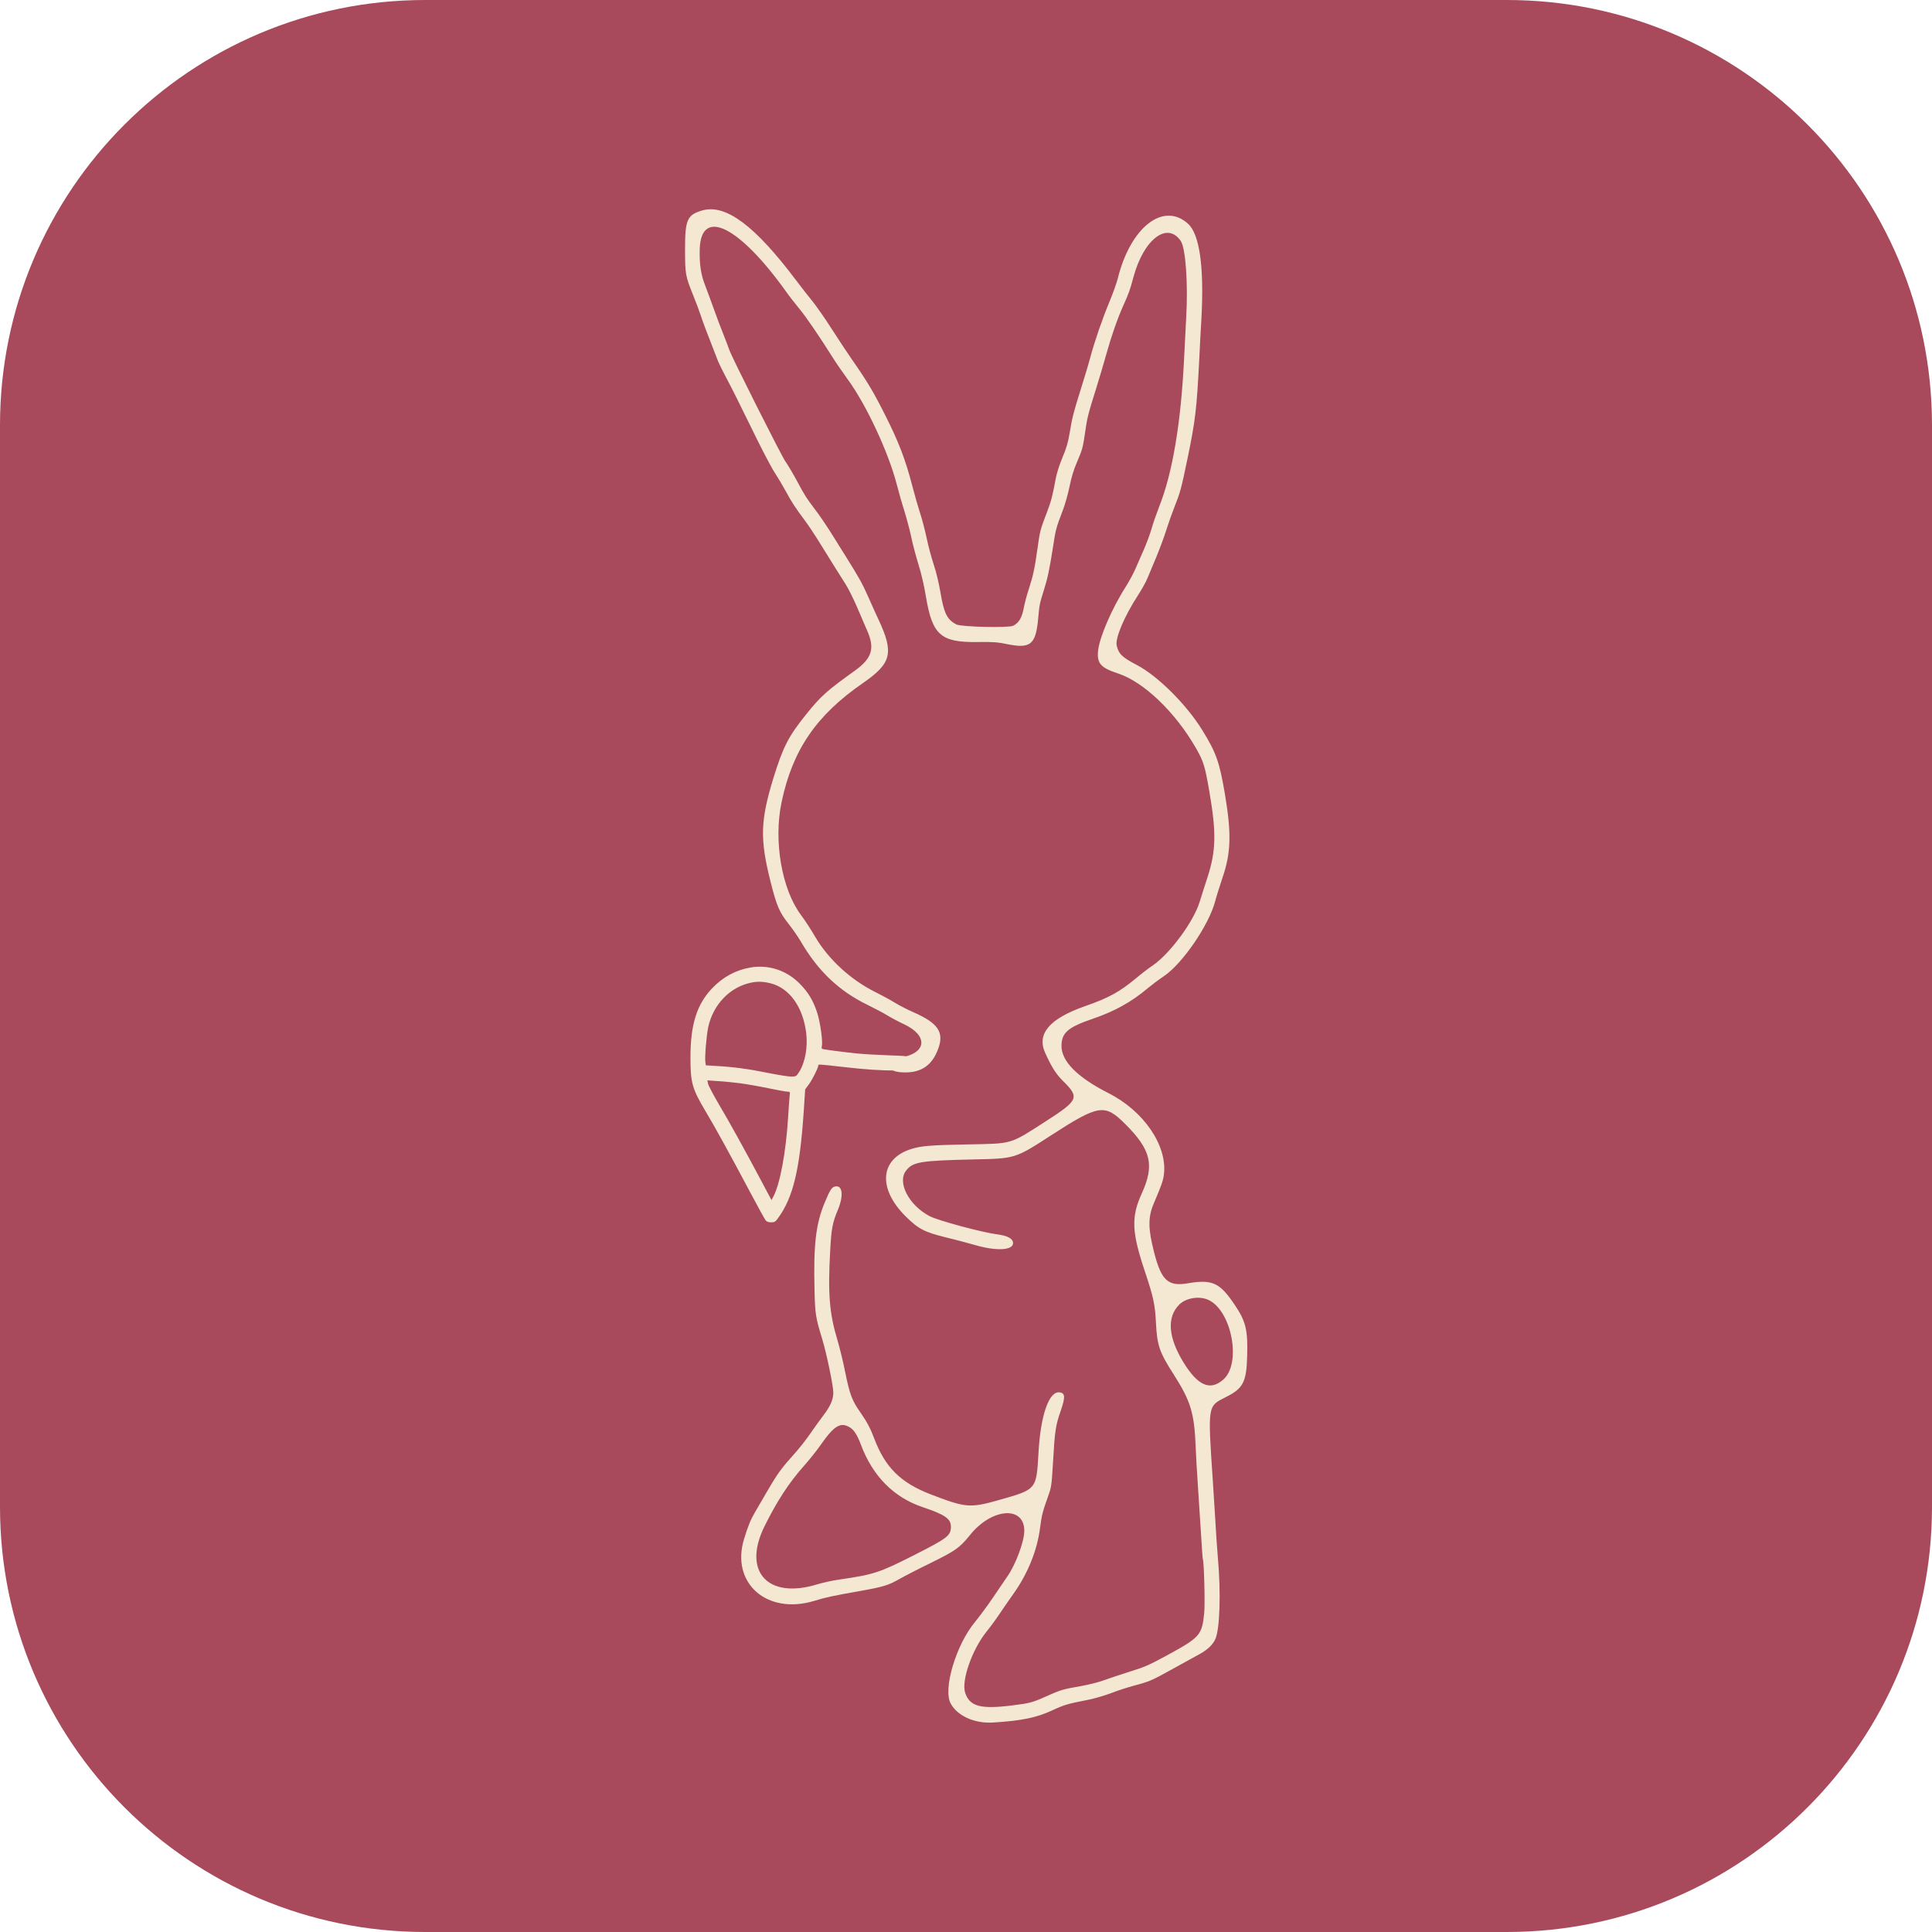
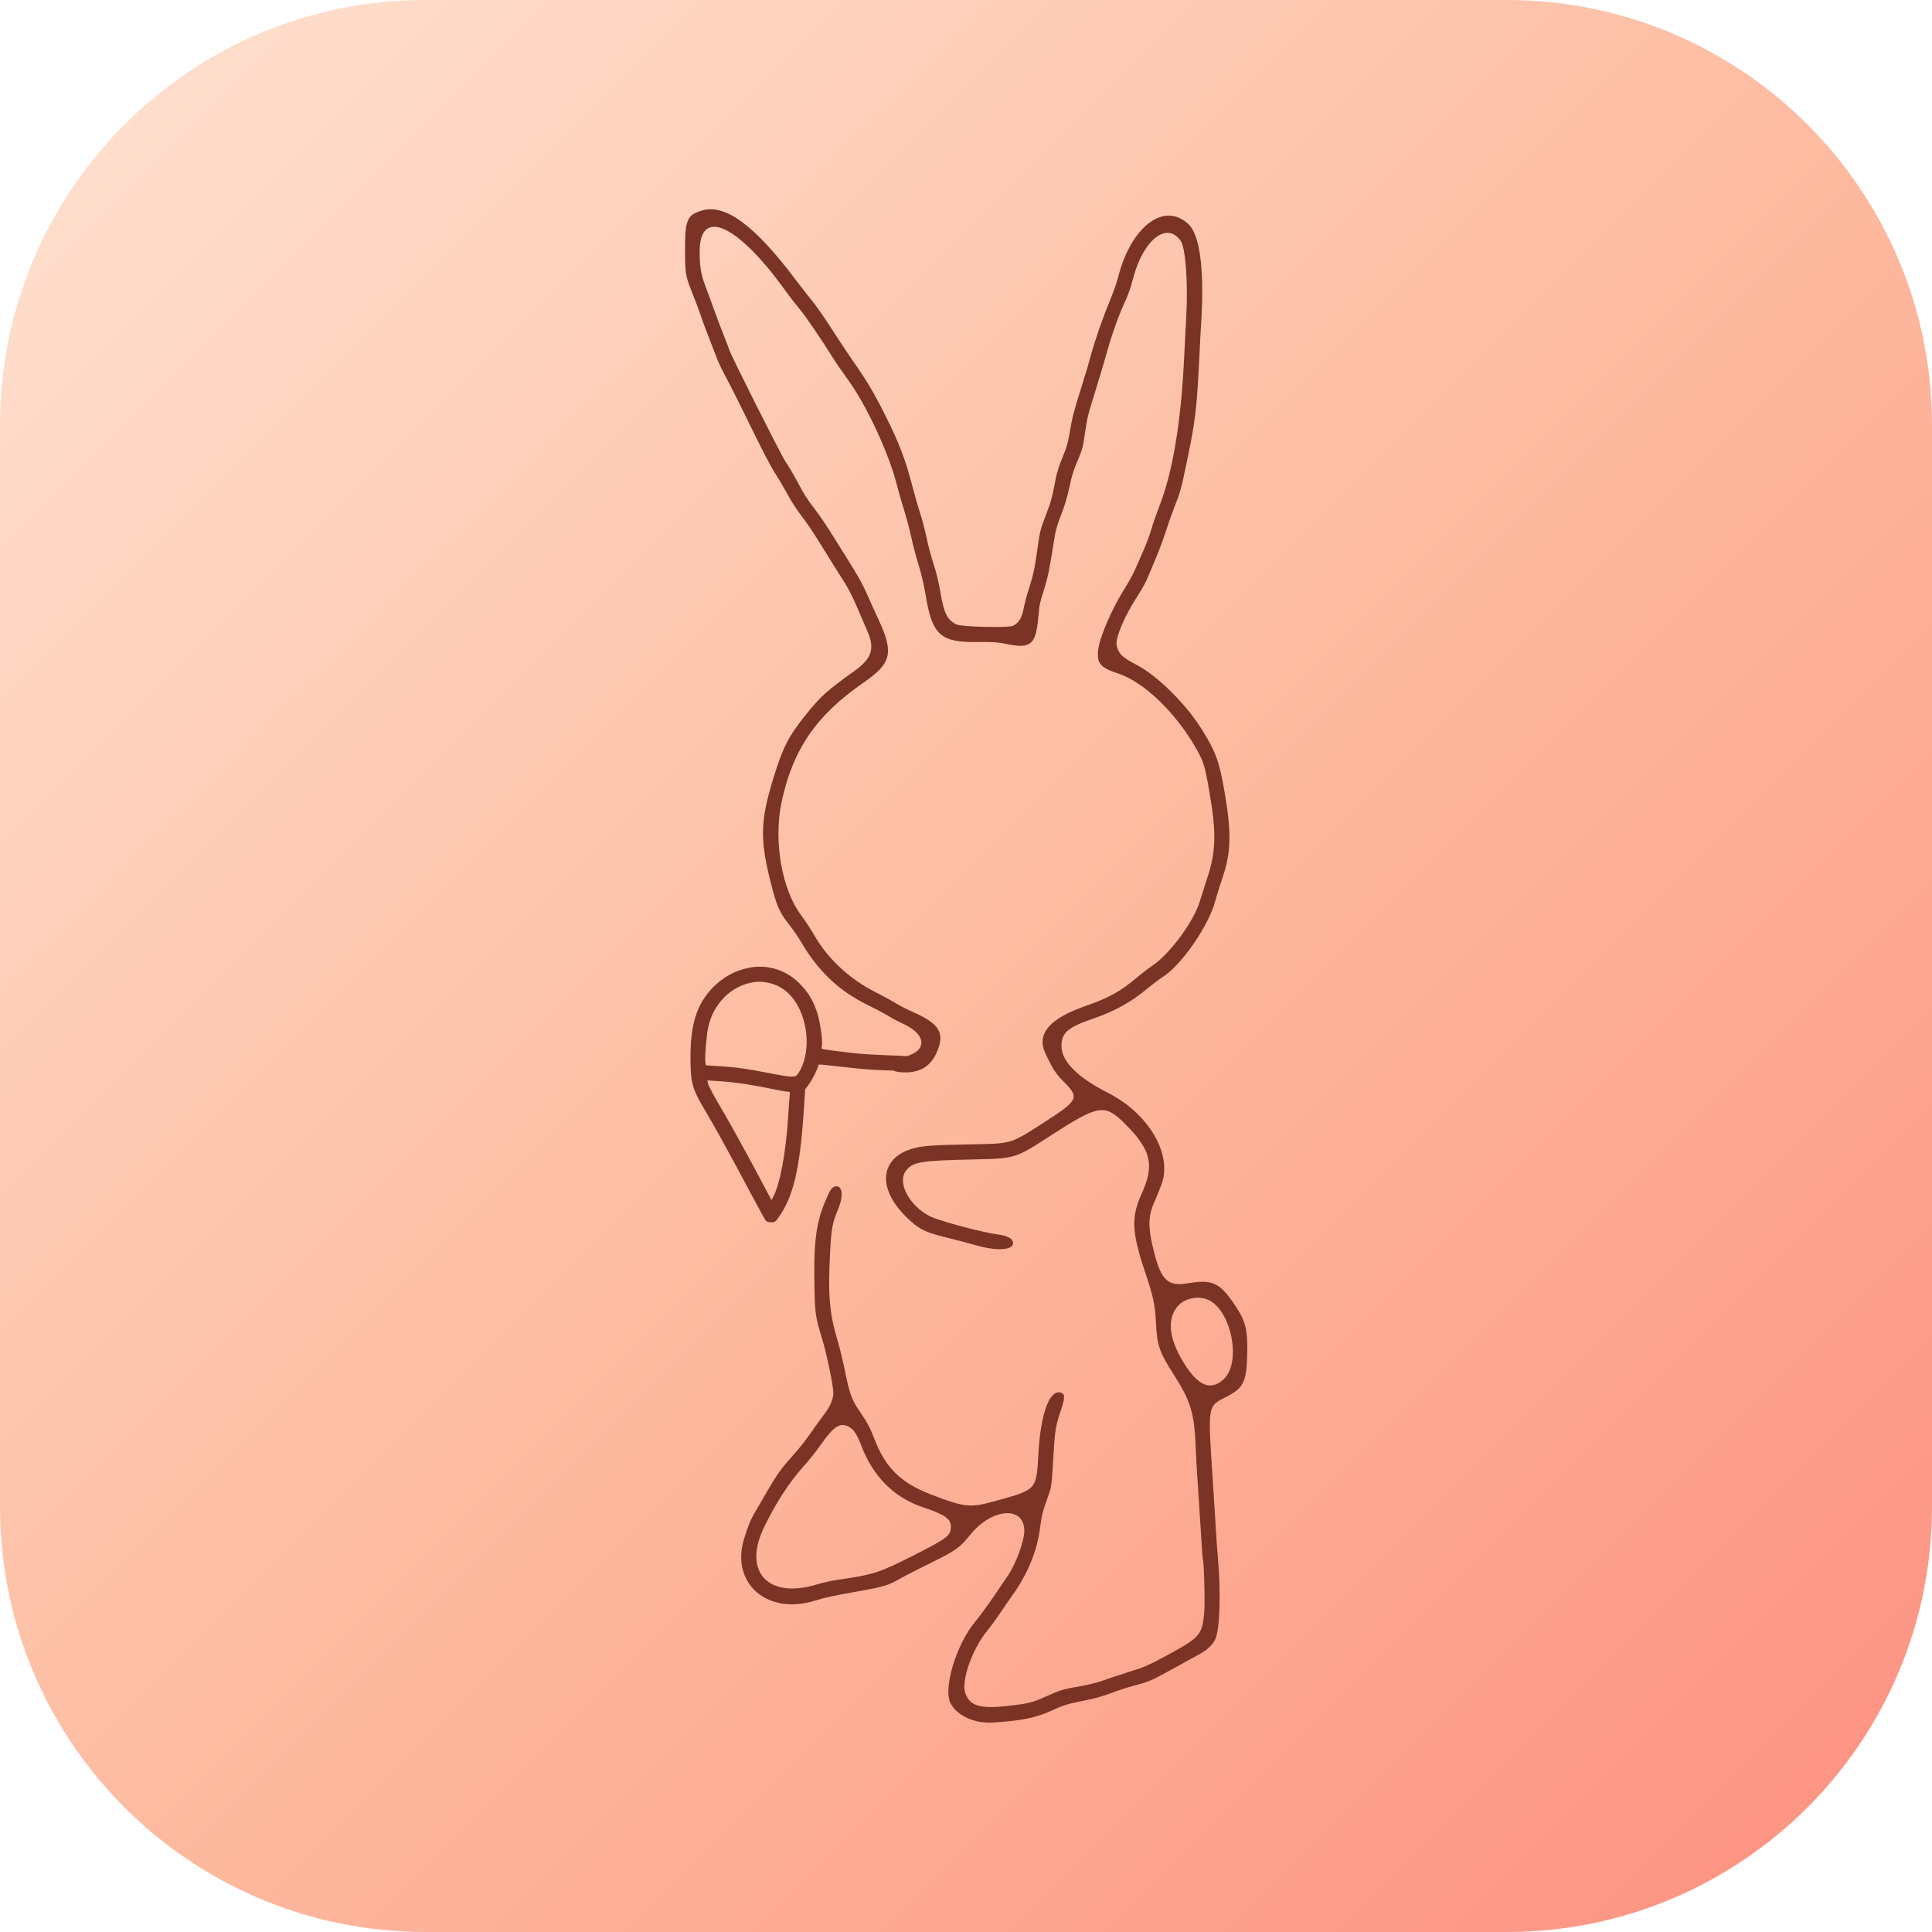
<svg xmlns="http://www.w3.org/2000/svg" viewBox="-665 -192 1922 1922">
-   <rect x="-665" y="-192" width="1922" height="1922" rx="423" fill="#A84A5B" />
-   <g fill="#F4E8D2">
-     <g transform="translate(0,1538) scale(0.1,-0.1)" fill="#F4E8D2" stroke="none">
+   <defs>
+     <linearGradient id="g" x1="0" y1="0" x2="1" y2="1">
+       <stop offset="0" stop-color="#FFE3D3" />
+       <stop offset=".52" stop-color="#FDBA9F" />
+       <stop offset="1" stop-color="#FD8F7F" />
+     </linearGradient>
+   </defs>
+   <rect x="-665" y="-192" width="1922" height="1922" rx="423" fill="url(#g)" />
+   <g fill="#7A3325">
+     <g transform="translate(0,1538) scale(0.1,-0.1)" fill="#7A3325" stroke="none">
      <path d="M338 15207 c-151 -43 -173 -92 -173 -382 0 -252 3 -269 80 -460 29 -71 62 -161 75 -200 19 -60 65 -182 172 -455 12 -30 52 -111 89 -180 38 -69 145 -284 239 -477 94 -194 199 -397 234 -450 35 -54 85 -138 112 -188 55 -103 103 -177 189 -290 33 -44 105 -152 159 -240 120 -194 180 -290 246 -393 27 -42 79 -145 114 -227 35 -83 80 -187 100 -232 82 -183 53 -281 -121 -406 -278 -199 -335 -250 -482 -432 -177 -220 -230 -323 -326 -632 -131 -428 -136 -607 -31 -1028 63 -250 88 -308 184 -430 39 -49 92 -126 118 -170 169 -292 380 -493 661 -630 73 -36 163 -83 200 -106 37 -23 112 -63 168 -89 241 -114 224 -287 -32 -330 -164 -27 -165 -134 -2 -147 189 -14 306 57 370 227 65 170 4 261 -244 370 -54 23 -135 65 -180 92 -45 28 -135 77 -199 109 -245 121 -468 327 -598 549 -40 69 -103 166 -140 215 -193 256 -276 739 -195 1123 109 521 345 866 810 1187 286 198 310 299 153 635 -22 47 -67 145 -99 219 -59 133 -89 188 -219 396 -38 61 -106 170 -152 243 -46 73 -116 177 -157 230 -92 122 -104 140 -184 290 -36 67 -88 155 -116 195 -45 68 -540 1051 -556 1107 -4 14 -30 81 -57 150 -28 69 -72 186 -98 260 -27 74 -64 177 -84 228 -44 111 -59 215 -55 365 14 417 394 228 862 -428 31 -44 89 -118 128 -165 66 -79 208 -287 335 -490 29 -47 96 -143 148 -215 182 -248 404 -723 486 -1040 22 -86 58 -211 80 -279 21 -68 51 -181 66 -252 15 -71 47 -192 71 -269 28 -89 55 -205 74 -318 64 -386 148 -460 520 -454 150 2 191 -1 294 -22 230 -46 281 -2 304 267 12 129 13 135 56 272 38 121 55 203 90 425 26 174 32 196 95 360 24 61 55 171 70 245 19 94 42 168 73 240 54 125 61 150 82 300 20 143 32 188 106 423 33 104 79 262 104 350 48 174 111 356 168 483 58 130 66 151 103 288 102 377 337 556 471 358 48 -72 73 -425 54 -752 -6 -102 -15 -286 -21 -410 -31 -644 -115 -1147 -249 -1482 -26 -68 -61 -166 -75 -218 -15 -52 -50 -147 -78 -210 -28 -63 -66 -150 -84 -192 -18 -42 -60 -120 -94 -174 -138 -215 -262 -503 -276 -637 -13 -126 25 -170 199 -227 256 -84 571 -386 776 -745 74 -130 88 -174 132 -430 71 -410 67 -593 -21 -860 -27 -82 -61 -190 -76 -238 -59 -194 -294 -513 -463 -629 -42 -28 -116 -85 -166 -127 -168 -140 -272 -197 -512 -281 -353 -124 -482 -275 -395 -465 66 -145 108 -211 180 -282 163 -161 151 -189 -173 -397 -364 -234 -324 -222 -780 -231 -364 -7 -458 -14 -558 -45 -313 -97 -338 -392 -58 -670 127 -126 187 -157 402 -210 90 -22 220 -56 289 -76 219 -64 387 -52 378 25 -5 41 -56 67 -155 81 -156 20 -593 138 -676 182 -206 109 -323 335 -234 451 67 89 142 101 682 113 402 8 407 10 750 232 488 316 544 325 751 118 256 -256 291 -407 162 -690 -106 -233 -100 -382 32 -776 84 -251 101 -327 110 -515 11 -220 35 -289 179 -513 166 -259 203 -382 216 -717 3 -82 12 -242 20 -355 8 -113 22 -329 31 -480 9 -151 18 -278 20 -281 12 -20 23 -445 14 -534 -23 -224 -40 -243 -380 -428 -169 -92 -216 -112 -355 -155 -88 -28 -204 -66 -259 -86 -59 -22 -155 -46 -240 -61 -170 -29 -199 -38 -341 -102 -131 -59 -159 -67 -335 -89 -315 -39 -422 -11 -468 125 -41 118 68 430 212 609 42 52 96 126 122 165 26 40 89 131 140 203 148 206 242 438 271 666 16 124 25 160 83 322 30 84 32 102 46 335 18 311 25 358 77 508 45 132 44 172 -7 181 -108 21 -194 -220 -215 -603 -21 -365 -17 -361 -391 -467 -290 -82 -331 -79 -682 56 -299 116 -452 267 -562 558 -35 94 -72 164 -132 250 -87 123 -110 183 -154 399 -21 107 -57 254 -79 328 -80 263 -96 460 -72 891 12 221 22 274 78 408 58 141 44 247 -31 228 -33 -8 -49 -33 -103 -163 -87 -211 -111 -413 -100 -868 6 -240 10 -268 78 -491 44 -147 109 -461 109 -528 0 -67 -28 -133 -94 -220 -34 -45 -94 -128 -134 -186 -39 -58 -110 -148 -157 -200 -128 -142 -169 -198 -263 -359 -47 -80 -105 -180 -129 -221 -47 -81 -70 -137 -111 -270 -134 -439 227 -758 698 -616 116 36 179 49 443 96 248 44 293 58 409 124 42 24 177 94 300 154 255 125 296 155 396 279 216 271 542 297 542 44 0 -105 -86 -337 -170 -456 -26 -38 -91 -133 -143 -210 -52 -77 -132 -185 -177 -240 -189 -227 -320 -667 -243 -811 67 -125 239 -202 424 -190 287 18 433 49 589 122 116 54 151 64 355 104 60 12 161 41 225 65 63 25 165 58 225 74 164 44 180 51 398 172 111 61 230 127 265 146 76 42 128 92 153 148 44 101 56 458 25 805 -8 96 -20 261 -25 365 -6 105 -18 289 -26 410 -50 751 -53 734 131 827 171 85 204 150 211 403 8 267 -13 350 -125 516 -148 220 -222 254 -468 212 -194 -33 -262 30 -333 310 -60 233 -61 347 -5 480 81 190 95 231 103 294 35 286 -200 631 -553 809 -307 156 -466 315 -466 468 0 132 64 187 314 272 214 73 385 168 544 303 40 33 113 88 161 120 185 125 448 509 510 746 13 50 46 153 72 231 86 251 91 444 24 839 -53 313 -86 407 -223 629 -158 257 -444 542 -655 652 -144 75 -179 109 -198 193 -16 71 76 290 210 496 39 60 83 139 97 175 15 36 55 133 90 215 34 83 79 204 99 270 21 66 57 167 80 225 56 141 65 171 129 480 77 371 91 487 116 975 5 116 15 302 22 415 28 515 -18 841 -134 945 -245 220 -571 -34 -698 -545 -12 -47 -48 -148 -80 -225 -71 -169 -149 -395 -195 -565 -18 -69 -61 -210 -94 -315 -72 -230 -84 -275 -110 -433 -16 -95 -32 -150 -70 -240 -28 -65 -57 -155 -66 -202 -36 -192 -49 -241 -95 -360 -61 -159 -65 -174 -90 -355 -27 -193 -42 -260 -84 -392 -20 -59 -42 -143 -50 -185 -20 -106 -48 -152 -106 -183 -45 -23 -517 -12 -566 13 -92 48 -123 110 -158 317 -15 89 -41 201 -66 275 -23 69 -55 188 -71 265 -16 77 -45 187 -64 245 -19 58 -55 182 -79 275 -69 266 -136 441 -275 715 -114 226 -170 320 -330 550 -33 47 -119 177 -192 290 -72 113 -162 241 -198 285 -36 44 -109 137 -161 206 -409 544 -700 761 -932 696z m5032 -10838 c232 -105 333 -628 152 -791 -131 -118 -254 -66 -398 168 -153 249 -168 450 -43 575 67 67 198 89 289 48z m-3564 -1270 c40 -24 73 -77 109 -172 117 -313 328 -525 616 -621 220 -74 279 -115 279 -194 0 -88 -33 -114 -365 -282 -349 -177 -401 -194 -754 -245 -62 -9 -157 -30 -210 -46 -493 -152 -748 127 -526 576 124 251 244 435 392 601 54 61 128 153 163 204 139 199 202 237 296 179z M815 7675 c-147 -26 -272 -94 -379 -205 -155 -162 -218 -364 -217 -695 0 -245 17 -306 147 -525 95 -158 256 -451 449 -815 76 -143 145 -268 153 -277 10 -12 29 -18 53 -18 34 0 43 5 70 43 149 204 215 479 254 1051 l15 229 35 47 c37 50 95 166 95 189 0 15 -3 15 245 -13 211 -25 378 -36 535 -36 166 0 180 6 180 72 0 67 -14 71 -248 79 -114 4 -256 12 -317 18 -157 16 -347 41 -357 47 -4 3 -5 16 -2 29 11 43 -16 236 -46 329 -39 121 -90 206 -176 292 -130 132 -311 190 -489 159z m200 -157 c188 -47 323 -234 355 -493 18 -140 -10 -294 -70 -389 -29 -45 -31 -46 -80 -46 -28 0 -128 16 -222 35 -192 39 -348 61 -515 70 l-111 7 -5 32 c-7 47 11 269 29 350 50 224 215 396 424 440 66 14 122 12 195 -6z m-306 -994 c62 -8 188 -30 280 -49 91 -19 179 -35 194 -35 27 0 28 -1 22 -47 -2 -27 -10 -122 -15 -213 -22 -348 -81 -664 -148 -787 l-17 -32 -94 177 c-180 339 -324 598 -427 772 -57 97 -107 191 -110 209 l-7 33 104 -7 c57 -3 155 -13 218 -21z" />
    </g>
  </g>
</svg>
